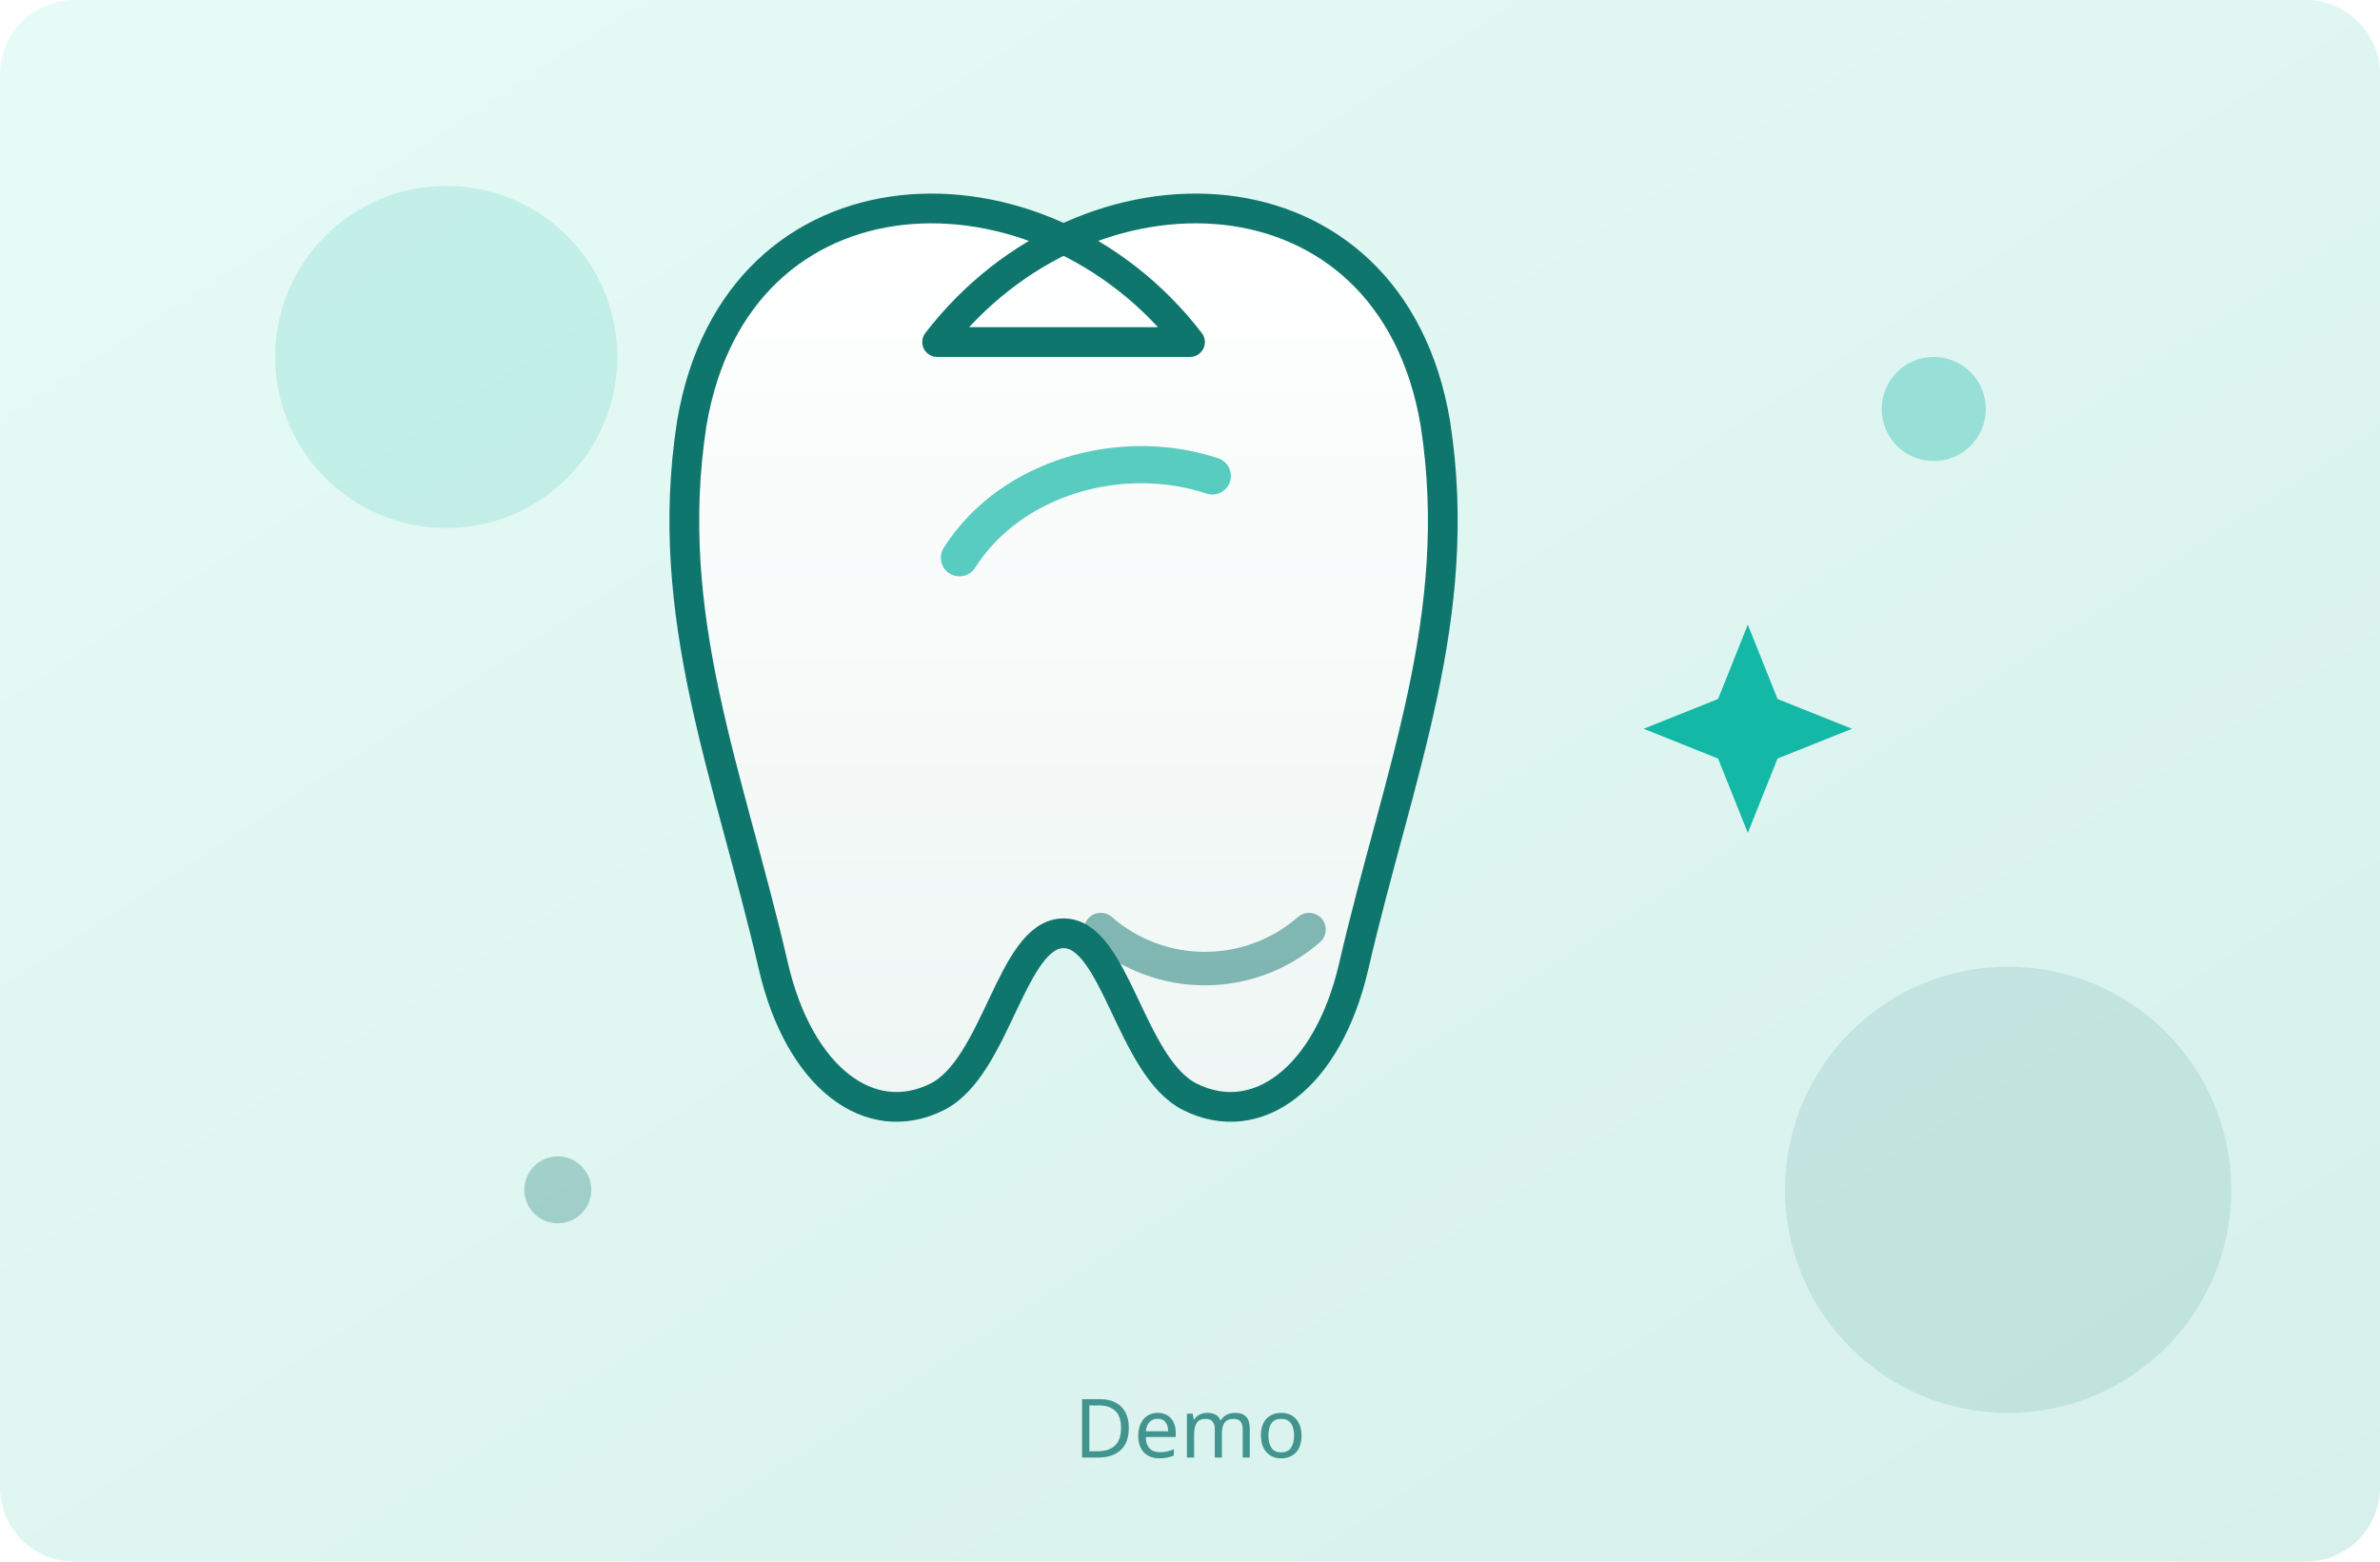
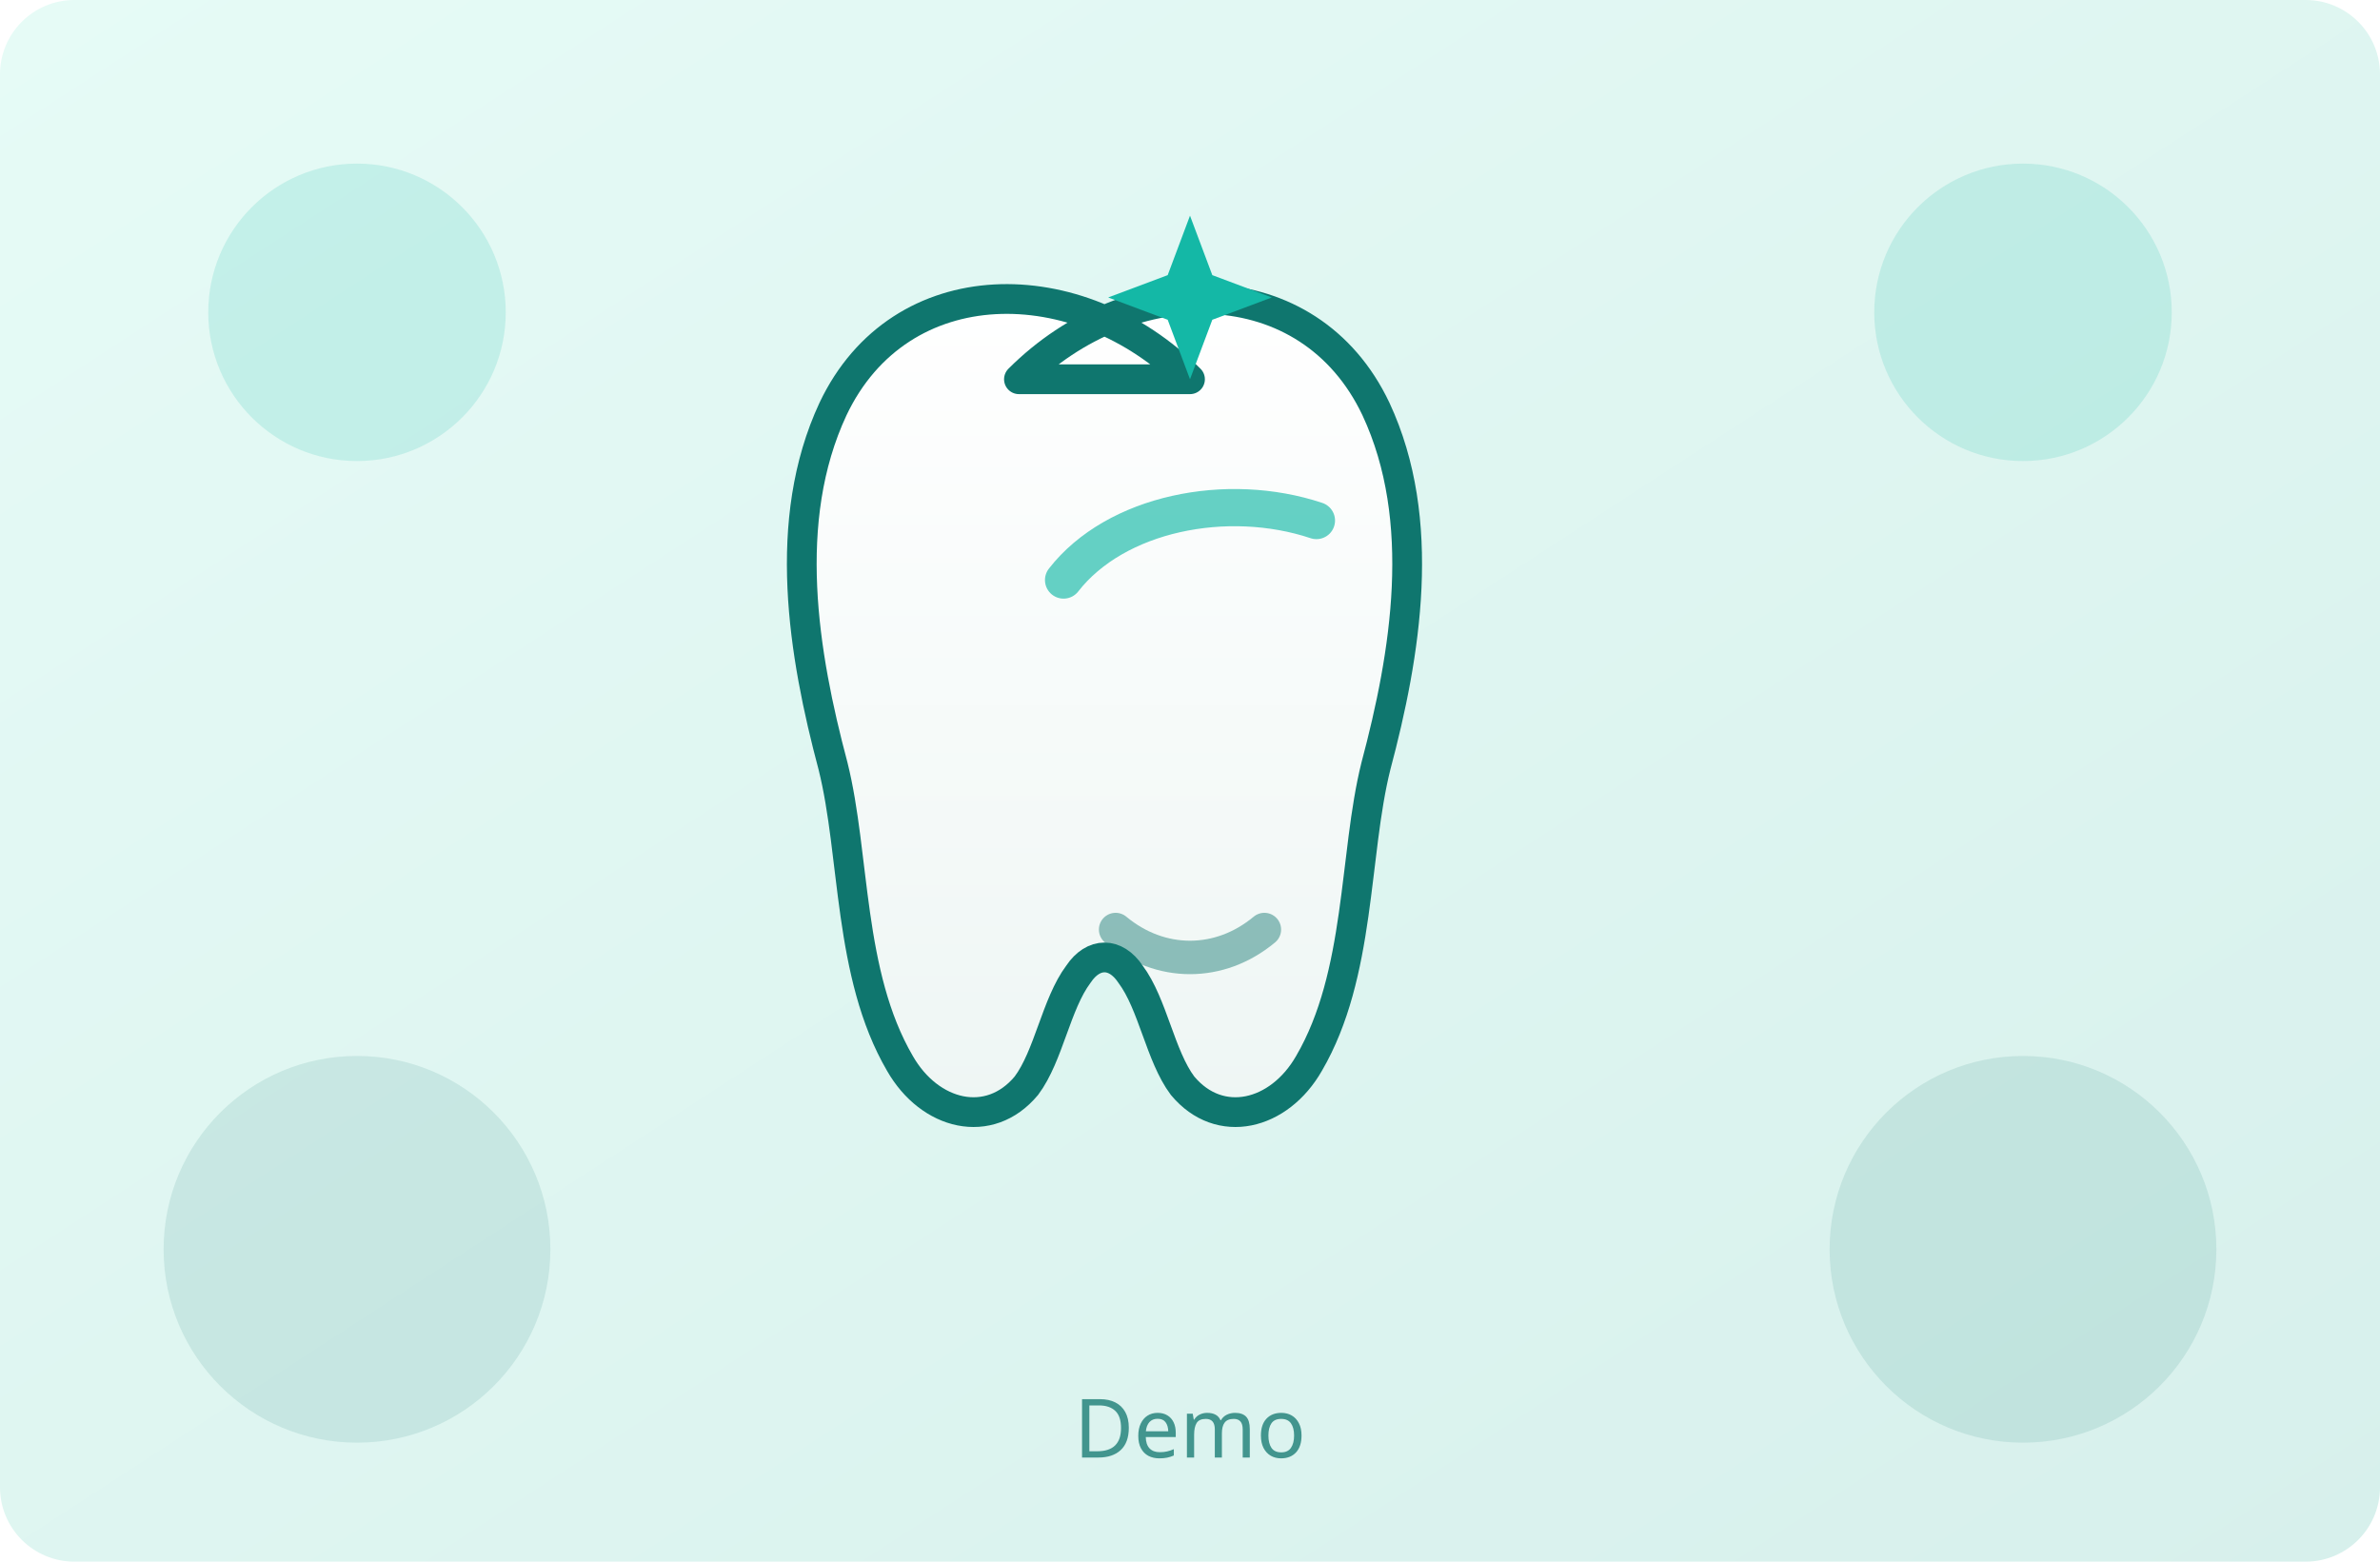
<svg xmlns="http://www.w3.org/2000/svg" viewBox="0 0 640 420" role="img" aria-label="Demo dental illustration">
  <defs>
    <linearGradient id="bg" x1="0" y1="0" x2="1" y2="1">
      <stop offset="0" stop-color="#e6fbf6" />
      <stop offset="1" stop-color="#d7f0ec" />
    </linearGradient>
    <linearGradient id="tooth" x1="0" y1="0" x2="0" y2="1">
      <stop offset="0" stop-color="#ffffff" />
      <stop offset="1" stop-color="#eef6f4" />
    </linearGradient>
  </defs>
  <rect width="640" height="420" rx="20" fill="url(#bg)" />
-   <circle cx="120" cy="96" r="46" fill="#14b8a6" opacity="0.16" />
-   <circle cx="540" cy="320" r="60" fill="#0f766e" opacity="0.12" />
-   <circle cx="520" cy="110" r="14" fill="#14b8a6" opacity="0.35" />
-   <circle cx="150" cy="320" r="9" fill="#0f766e" opacity="0.3" />
-   <path d="M320 92c-40-52-122-50-134 22c-8 52 10 94 22 146c7 30 26 44 44 35c16-8 20-44 34-44c14 0 18 36 34 44c18 9 37-5 44-35c12-52 30-94 22-146c-12-72-94-74-134-22Z" fill="url(#tooth)" stroke="#0f766e" stroke-width="8" stroke-linejoin="round" />
-   <path d="M258 150c14-22 44-30 68-22" fill="none" stroke="#14b8a6" stroke-width="10" stroke-linecap="round" opacity="0.7" />
-   <path d="M296 250c16 14 40 14 56 0" fill="none" stroke="#0f766e" stroke-width="9" stroke-linecap="round" opacity="0.5" />
-   <path d="M470 168l8 20l20 8l-20 8l-8 20l-8-20l-20-8l20-8Z" fill="#14b8a6" />
+   <circle cx="96" cy="84" r="40" fill="#14b8a6" opacity="0.16" />
+   <circle cx="544" cy="84" r="40" fill="#14b8a6" opacity="0.16" />
+   <circle cx="96" cy="336" r="52" fill="#0f766e" opacity="0.12" />
+   <circle cx="544" cy="336" r="52" fill="#0f766e" opacity="0.12" />
+   <g transform="translate(0,6)">
+     <path d="M320 96c-30-30-78-30-96 8c-14 30-8 66 0 96c6 24 4 56 18 80c8 14 24 18 34 6c6-8 8-22 14-30c4-6 10-6 14 0c6 8 8 22 14 30c10 12 26 8 34-6c14-24 12-56 18-80c8-30 14-66 0-96c-18-38-66-38-96-8Z" fill="url(#tooth)" stroke="#0f766e" stroke-width="8" stroke-linejoin="round" />
+     <path d="M286 150c14-18 44-24 68-16" fill="none" stroke="#14b8a6" stroke-width="10" stroke-linecap="round" opacity="0.65" />
+     <path d="M300 244c12 10 28 10 40 0" fill="none" stroke="#0f766e" stroke-width="9" stroke-linecap="round" opacity="0.45" />
+   </g>
+   <path d="M320 58l6 16l16 6l-16 6l-6 16l-6-16l-16-6l16-6Z" fill="#14b8a6" />
  <text x="320" y="392" font-family="system-ui, sans-serif" font-size="22" fill="#0f766e" text-anchor="middle" opacity="0.75">Demo</text>
</svg>
